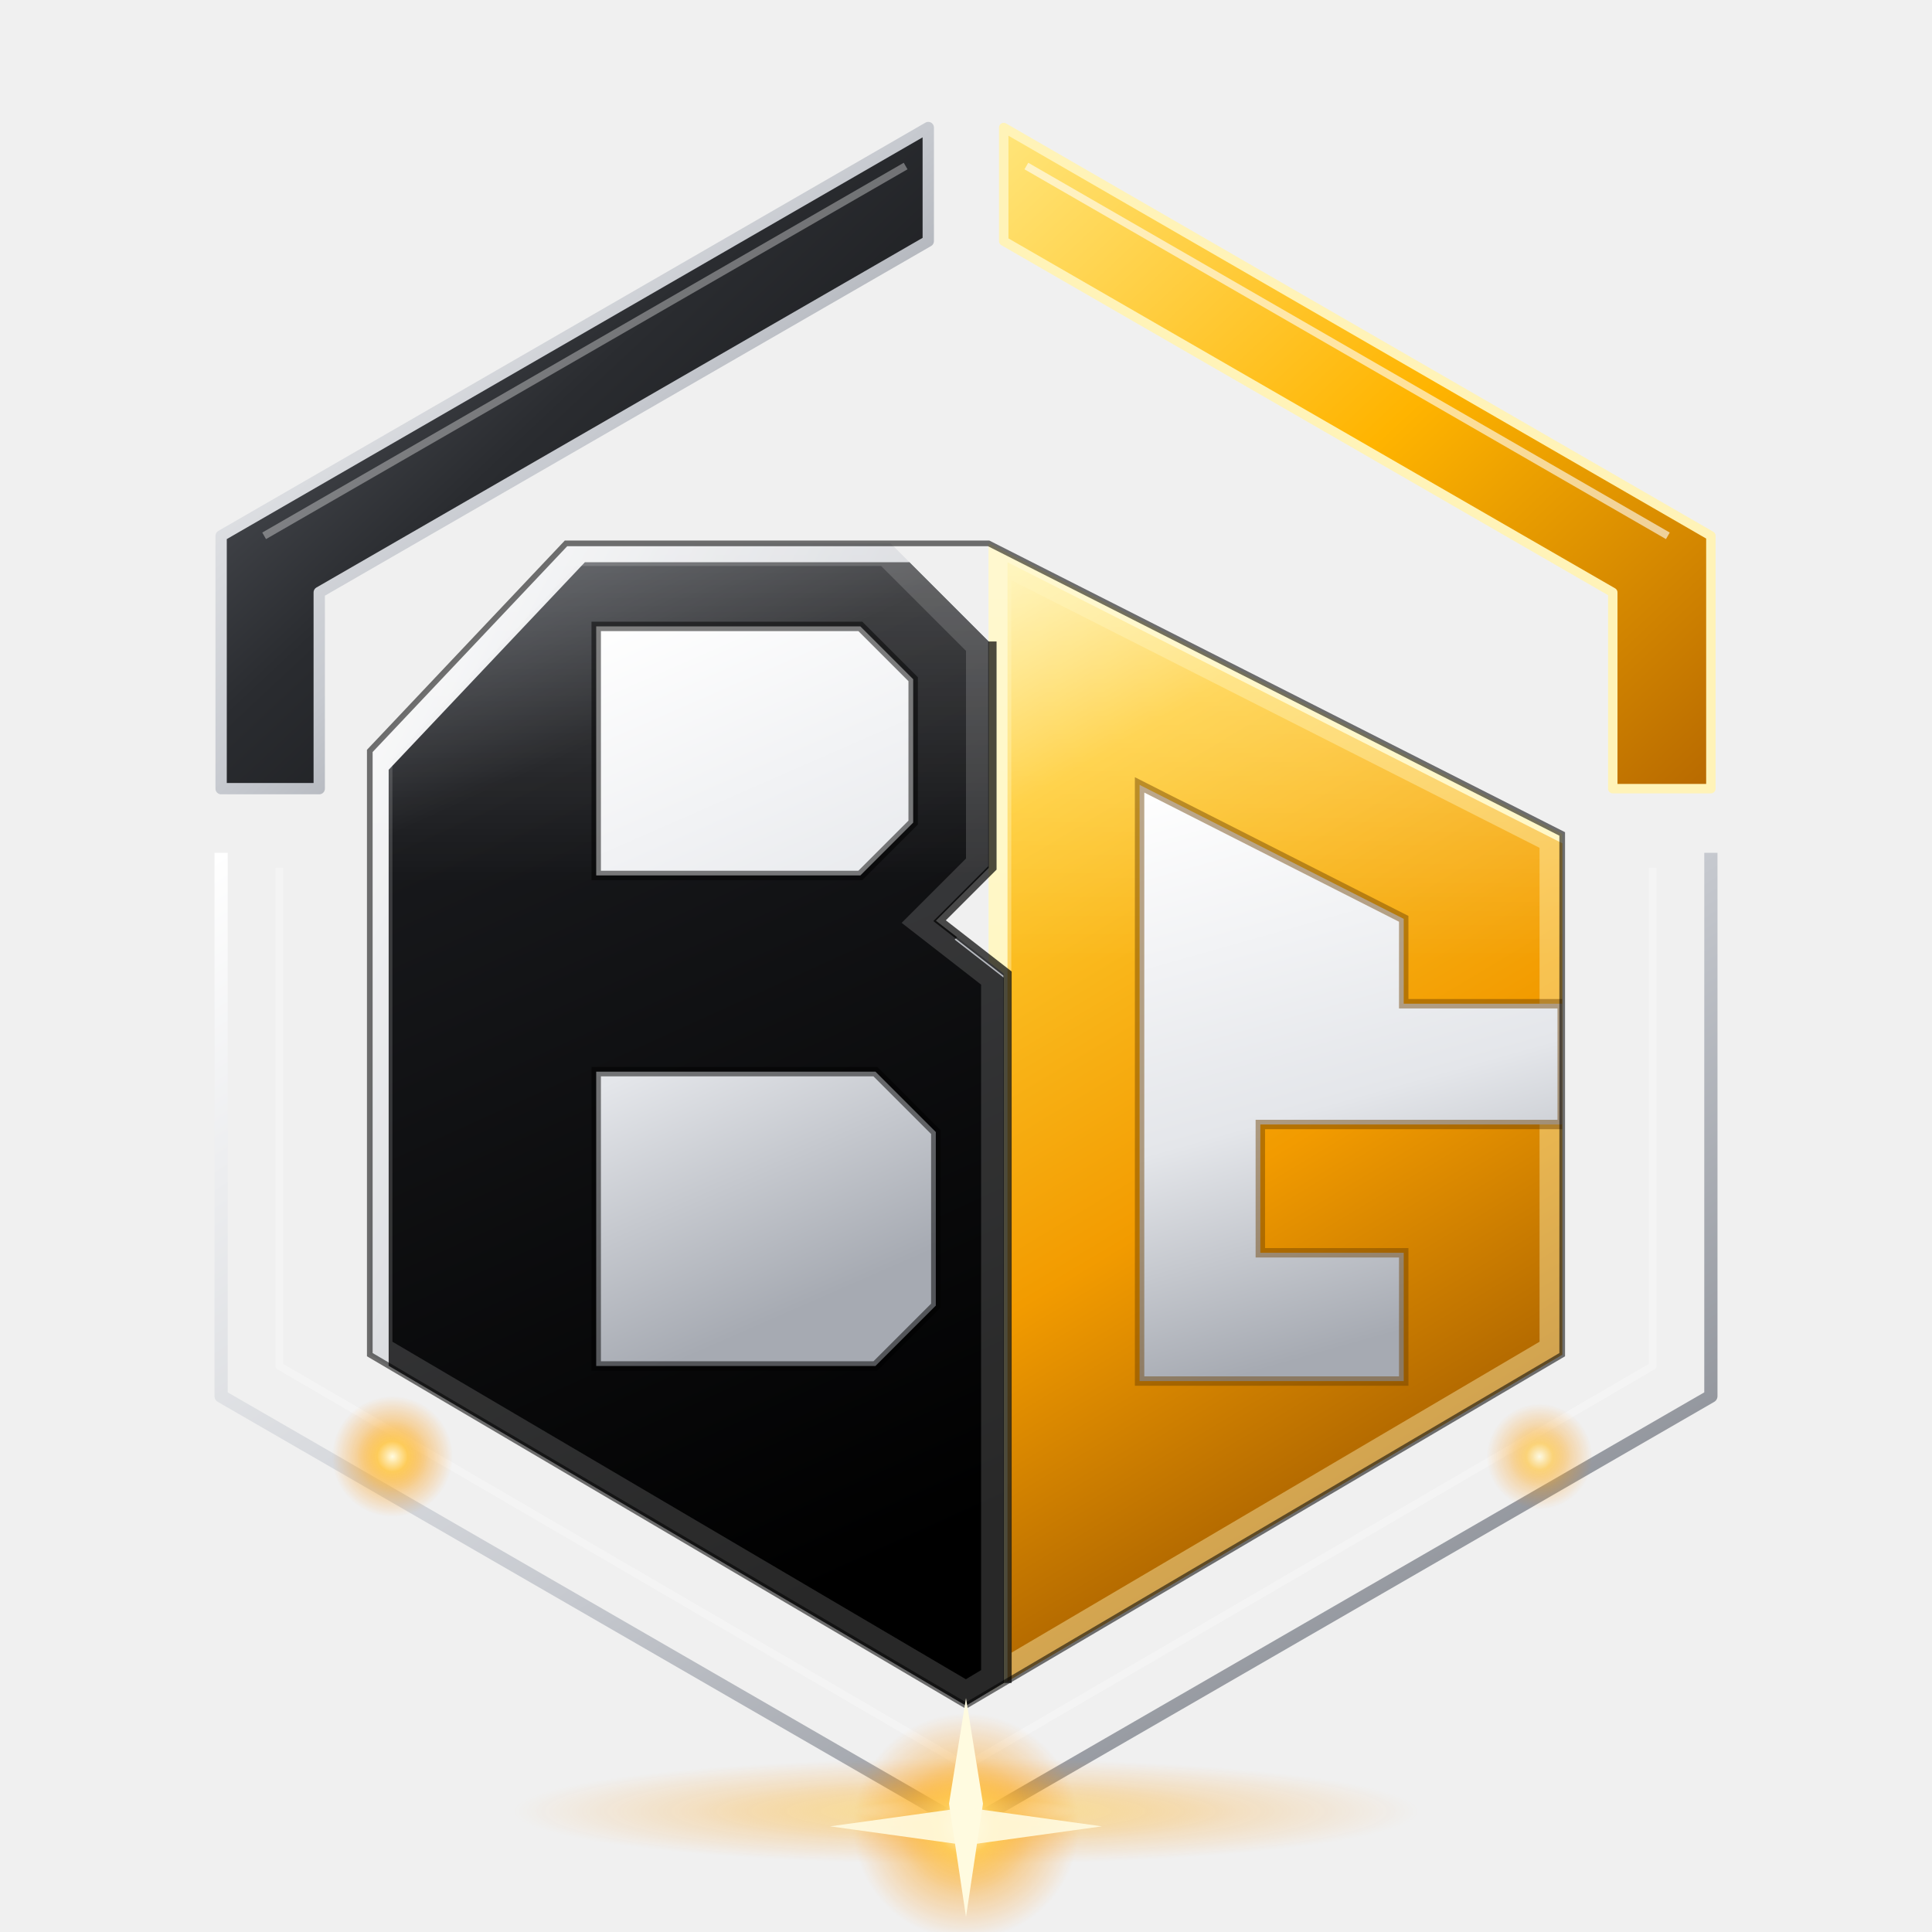
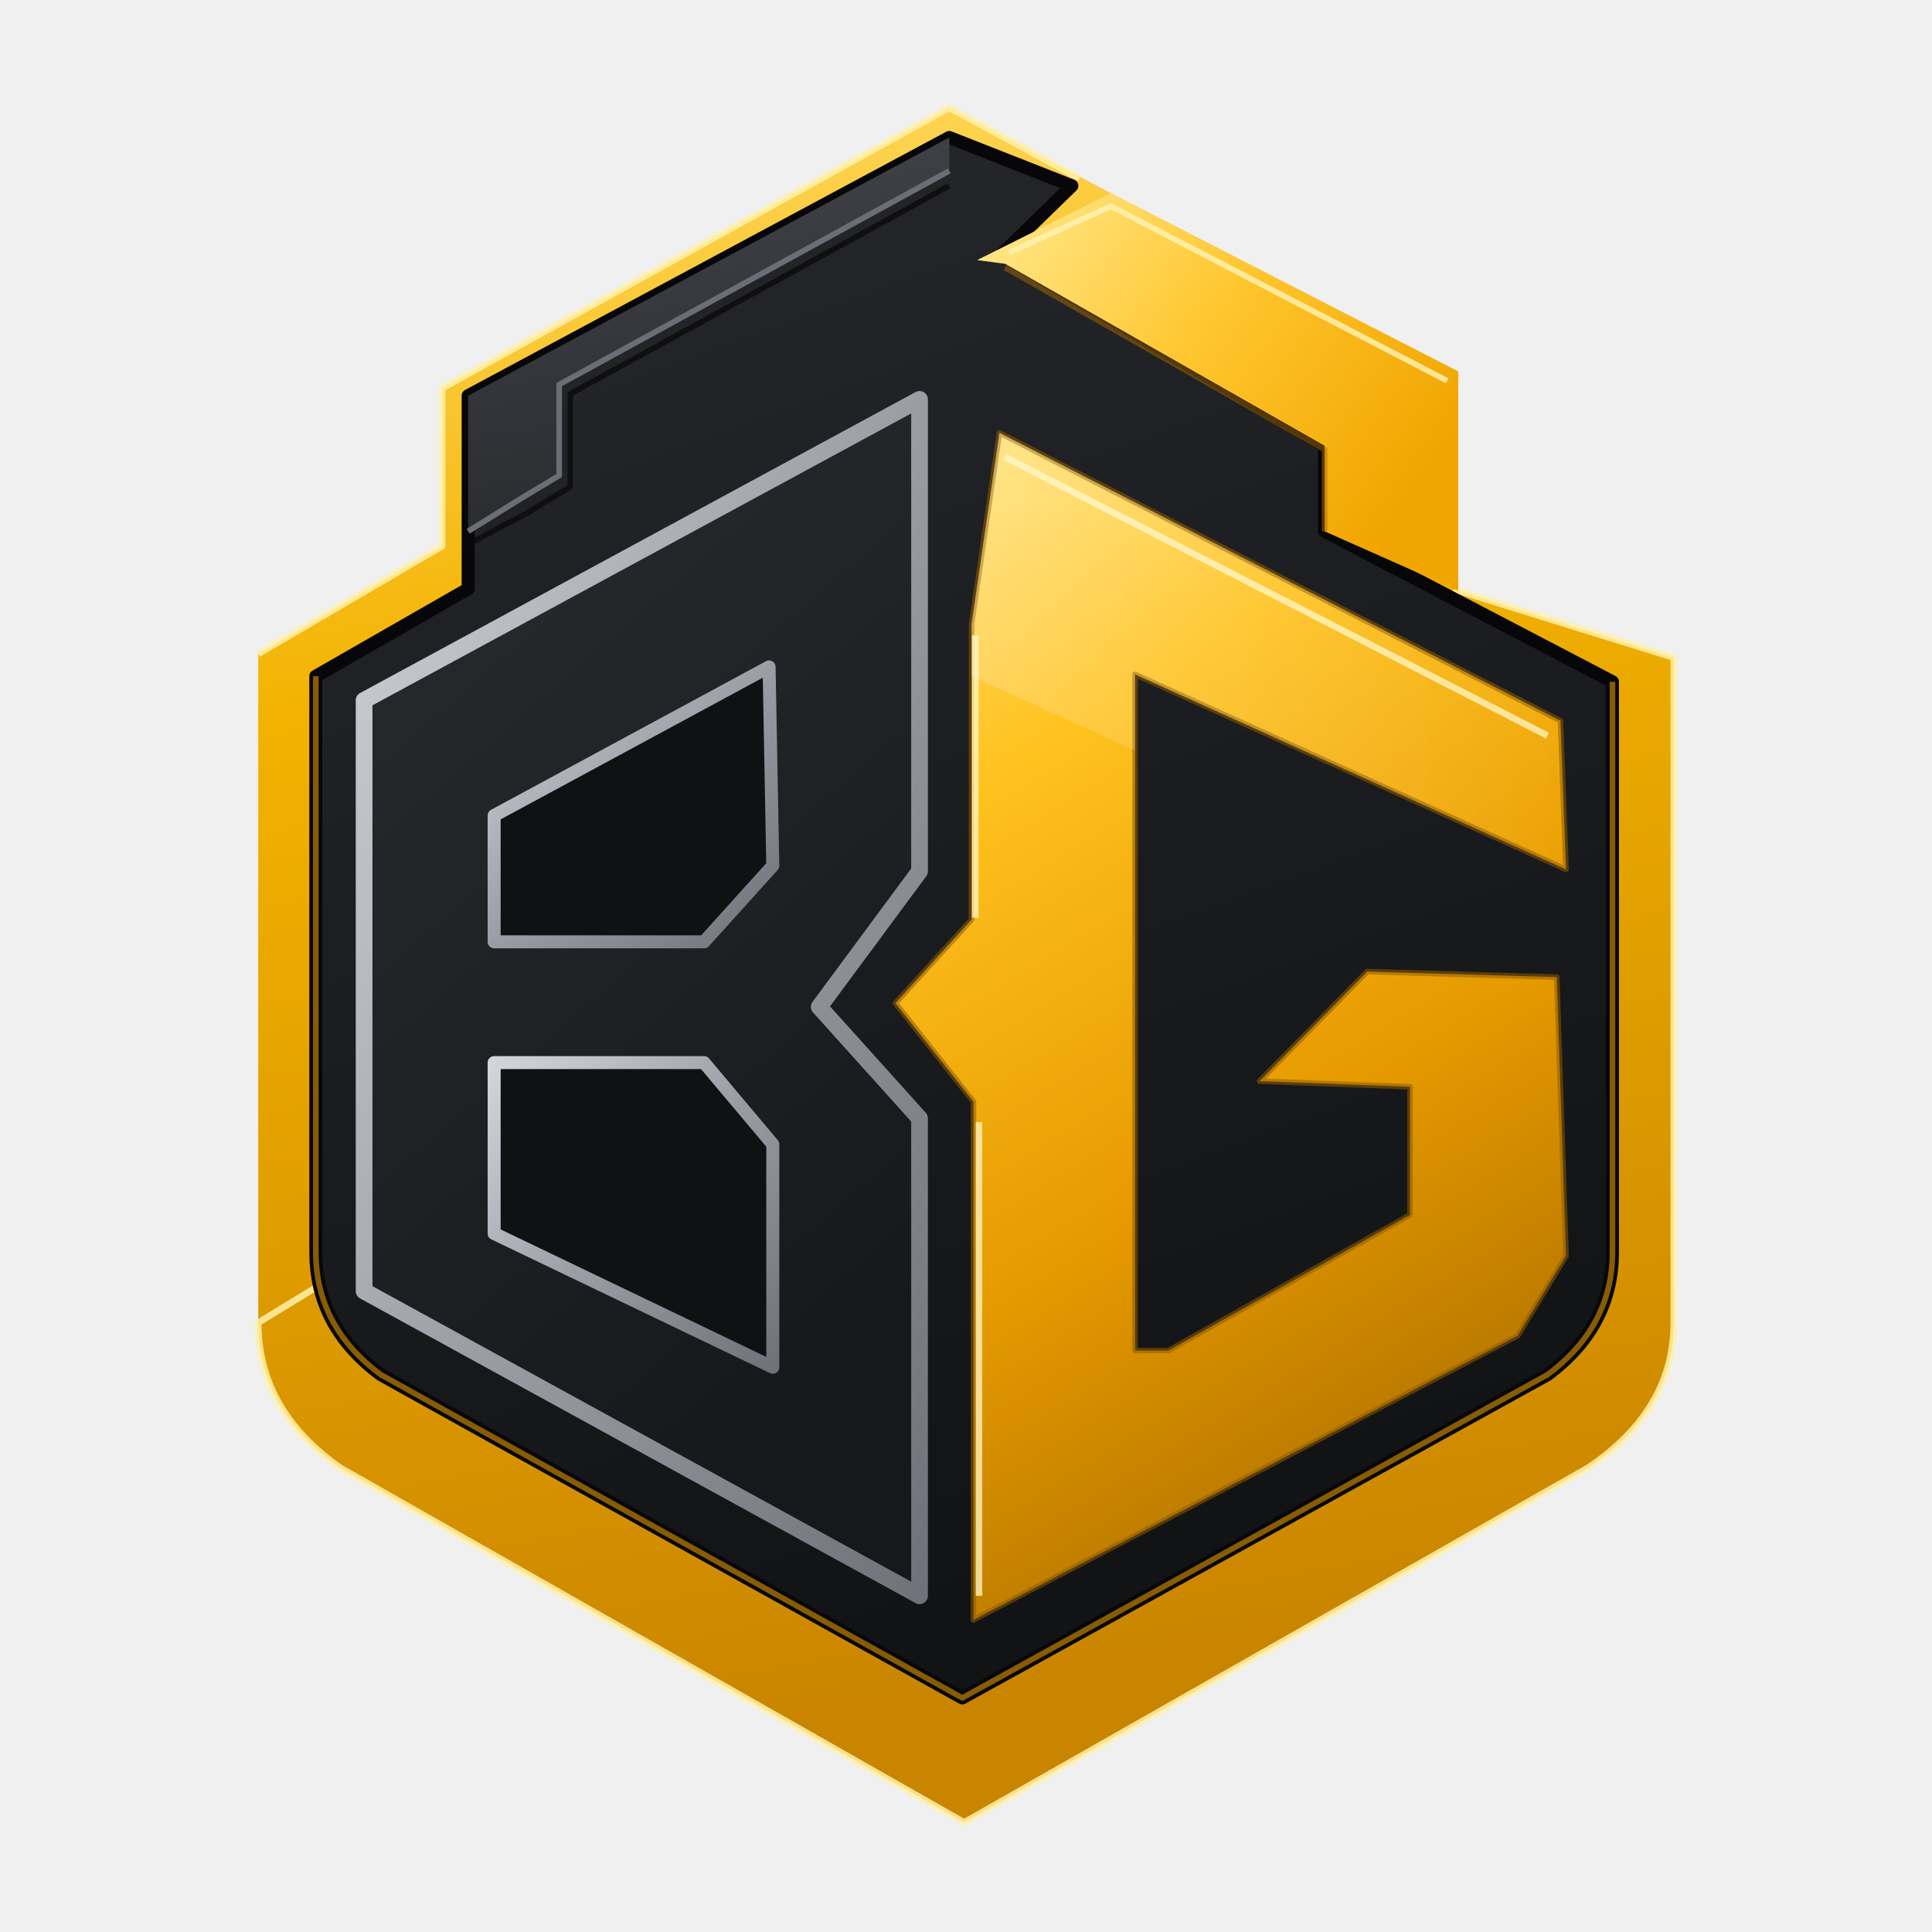
- <svg xmlns="http://www.w3.org/2000/svg" viewBox="0 0 512 512" role="img" aria-label="BASTO GYM">
+ <svg xmlns="http://www.w3.org/2000/svg" viewBox="-111 -24 1040 1040" role="img" aria-label="BASTO GYM">
  <defs>
-     <linearGradient id="gold" x1="0" y1="0" x2="0.3" y2="1">
-       <stop offset="0" stop-color="#FFF1A0" />
-       <stop offset="0.2" stop-color="#FFCB2E" />
-       <stop offset="0.6" stop-color="#F29B00" />
-       <stop offset="1" stop-color="#9A5600" />
+     <linearGradient id="gold" x1="0" y1="0" x2="0.35" y2="1">
+       <stop offset="0" stop-color="#FFE57F" />
+       <stop offset="0.3" stop-color="#FFC21F" />
+       <stop offset="0.7" stop-color="#E69A00" />
+       <stop offset="1" stop-color="#B87800" />
    </linearGradient>
-     <linearGradient id="goldBracket" x1="0" y1="0" x2="1" y2="1">
-       <stop offset="0" stop-color="#FFE57A" />
-       <stop offset="0.5" stop-color="#FFB400" />
-       <stop offset="1" stop-color="#B86A00" />
+     <linearGradient id="goldFrame" x1="0" y1="0" x2="0.15" y2="1">
+       <stop offset="0" stop-color="#FFDB63" />
+       <stop offset="0.35" stop-color="#F3B200" />
+       <stop offset="1" stop-color="#C98400" />
    </linearGradient>
-     <linearGradient id="black" x1="0" y1="0" x2="0.25" y2="1">
-       <stop offset="0" stop-color="#4d5056" />
-       <stop offset="0.22" stop-color="#18191c" />
-       <stop offset="1" stop-color="#000" />
+     <linearGradient id="goldBracket" x1="0" y1="0" x2="1" y2="0.6">
+       <stop offset="0" stop-color="#FFEB94" />
+       <stop offset="0.5" stop-color="#FFC62E" />
+       <stop offset="1" stop-color="#F0A500" />
    </linearGradient>
-     <linearGradient id="blackBracket" x1="0" y1="0" x2="1" y2="1">
-       <stop offset="0" stop-color="#6b6e75" />
-       <stop offset="0.45" stop-color="#2a2c30" />
-       <stop offset="1" stop-color="#0a0a0b" />
+     <linearGradient id="body" x1="0" y1="0" x2="0.3" y2="1">
+       <stop offset="0" stop-color="#26282c" />
+       <stop offset="1" stop-color="#121315" />
    </linearGradient>
-     <linearGradient id="silver" x1="0" y1="0" x2="1" y2="1">
-       <stop offset="0" stop-color="#FFFFFF" />
-       <stop offset="0.5" stop-color="#C6C9CF" />
-       <stop offset="1" stop-color="#6E727A" />
+     <linearGradient id="bFill" x1="0" y1="0" x2="0.4" y2="1">
+       <stop offset="0" stop-color="#2a2c30" />
+       <stop offset="1" stop-color="#17181b" />
    </linearGradient>
-     <linearGradient id="counter" x1="0" y1="0" x2="0.2" y2="1">
-       <stop offset="0" stop-color="#FFFFFF" />
-       <stop offset="0.6" stop-color="#E4E6EA" />
-       <stop offset="1" stop-color="#A6AAB2" />
+     <linearGradient id="steel" x1="0" y1="0" x2="1" y2="1">
+       <stop offset="0" stop-color="#D2D5DA" />
+       <stop offset="0.5" stop-color="#9A9DA4" />
+       <stop offset="1" stop-color="#6F7279" />
    </linearGradient>
-     <linearGradient id="gloss" x1="0" y1="0" x2="0" y2="1">
-       <stop offset="0" stop-color="#fff" stop-opacity="0.7" />
+     <linearGradient id="tab" x1="0" y1="0" x2="0.2" y2="1">
+       <stop offset="0" stop-color="#43454b" />
+       <stop offset="1" stop-color="#2a2c30" />
+     </linearGradient>
+     <linearGradient id="gloss" x1="0" y1="0" x2="1" y2="0">
+       <stop offset="0" stop-color="#fff" stop-opacity="0.55" />
      <stop offset="1" stop-color="#fff" stop-opacity="0" />
    </linearGradient>
-     <radialGradient id="plate" cx="0.5" cy="0.4" r="0.7">
-       <stop offset="0" stop-color="#26282c" />
-       <stop offset="1" stop-color="#070708" />
-     </radialGradient>
-     <radialGradient id="flare" cx="0.5" cy="0.5" r="0.5">
-       <stop offset="0" stop-color="#FFFBE0" stop-opacity="1" />
-       <stop offset="0.25" stop-color="#FFC84A" stop-opacity="0.9" />
-       <stop offset="0.6" stop-color="#FF9A00" stop-opacity="0.35" />
-       <stop offset="1" stop-color="#FF8A00" stop-opacity="0" />
-     </radialGradient>
-     <path id="body" d="M150 150 H262 L414 227 V365 L256 458 L98 365 V205 Z" />
-     <clipPath id="clipBody">
-       <use href="#body" />
-     </clipPath>
-     <path id="Bshape" fill-rule="evenodd" d="M150 150 H236 L262 176 V236 L248 250 L266 264 V452 L256 458 L98 365 V205 Z" />
-     <path id="Gshape" d="M262 150 L414 227 V365 L262 454.5 Z" />
-     <clipPath id="clipB">
-       <use href="#Bshape" />
-     </clipPath>
-     <clipPath id="clipG">
-       <use href="#Gshape" />
-     </clipPath>
-     <path id="Bc" d="M158 172 H228 L242 186 V224 L228 238 H158 Z M158 290 H232 L248 306 V352 L232 368 H158 Z" />
-     <path id="Gc" d="M302 214 L372 249.5 V272 H414 V304 H334 V338 H372 V372 H302 Z" />
  </defs>
-   <g transform="translate(0 -6)">
-     <path id="bkL" d="M58.6 215 V148 L246 39.8 V69.9 L84.6 163 V215 Z" fill="url(#blackBracket)" stroke="url(#silver)" stroke-width="3" stroke-linejoin="round" />
-     <path id="bkR" d="M453.4 215 V148 L266 39.8 V69.9 L427.4 163 V215 Z" fill="url(#goldBracket)" stroke="#FFF3B8" stroke-width="2.5" stroke-linejoin="round" />
-     <path d="M70 148 L240 50" stroke="#fff" stroke-opacity="0.35" stroke-width="2" fill="none" />
-     <path d="M442 148 L272 50" stroke="#fff" stroke-opacity="0.6" stroke-width="2" fill="none" />
-     <path d="M58.6 232 V376 L256 490 L453.4 376 V232" fill="none" stroke="url(#silver)" stroke-width="3.5" stroke-linejoin="round" />
-     <path d="M74 236 V368 L256 474 L438 368 V236" fill="none" stroke="#fff" stroke-opacity="0.28" stroke-width="2" stroke-linejoin="round" />
-     <use href="#Gshape" fill="#FFF8C9" />
-     <g clip-path="url(#clipG)">
-       <use href="#Gshape" fill="url(#gold)" transform="translate(5 5)" />
-       <rect x="262" y="150" width="160" height="110" fill="url(#gloss)" opacity="0.5" />
-       <use href="#Gshape" fill="none" stroke="#FFF6C0" stroke-opacity="0.42" stroke-width="12" />
-       <use href="#Gc" fill="url(#counter)" />
-       <use href="#Gc" fill="none" stroke="#6b3f00" stroke-opacity="0.45" stroke-width="2.5" />
-     </g>
-     <use href="#Bshape" fill="url(#silver)" fill-rule="evenodd" />
-     <g clip-path="url(#clipB)">
-       <use href="#Bshape" fill="url(#black)" fill-rule="evenodd" transform="translate(5 5)" />
-       <rect x="98" y="150" width="170" height="90" fill="url(#gloss)" opacity="0.3" />
-       <use href="#Bshape" fill="none" stroke="#fff" stroke-opacity="0.16" stroke-width="12" fill-rule="evenodd" />
-       <use href="#Bc" fill="url(#counter)" />
-       <use href="#Bc" fill="none" stroke="#000" stroke-opacity="0.5" stroke-width="2.5" />
-     </g>
-     <path d="M263 176 V236 L249 250 L267 264 V452" fill="none" stroke="#000" stroke-opacity="0.7" stroke-width="2.2" />
-     <use href="#body" fill="none" stroke="#000" stroke-opacity="0.55" stroke-width="1.5" />
-     <g>
-       <ellipse cx="256" cy="486" rx="120" ry="14" fill="url(#flare)" opacity="0.55" />
-       <circle cx="256" cy="490" r="30" fill="url(#flare)" />
-       <path d="M256 456 L260.5 484 L256 514 L251.5 484 Z" fill="#FFFBE0" />
-       <path d="M220 490 L256 485 L292 490 L256 495 Z" fill="#FFFBE0" opacity="0.9" />
-       <circle cx="104" cy="392" r="16" fill="url(#flare)" />
-       <circle cx="408" cy="392" r="14" fill="url(#flare)" opacity="0.8" />
-     </g>
-   </g>
+   <path fill="url(#goldFrame)" d="M28 328 L127 270 L127 185 L400 34 L487 80 L674 176 L674 294 L790 330 V688 Q790 735 744 766 L408 957 L72 766 Q28 735 28 688 Z" />
+   <path fill="none" stroke="#FFF1A8" stroke-opacity="0.85" stroke-width="3.5" stroke-linejoin="round" d="M28 328 L127 270 L127 185 L400 34 L470 72 M674 294 L790 330 V688 Q790 735 744 766 L408 957 L72 766 Q28 735 28 688 Z" />
+   <path fill="url(#body)" stroke="#07070a" stroke-width="7" stroke-linejoin="round" d="M59 340 L141 293 V189 L400 50 L466 76 L428 113 L602 216 V262 L757 343 V650 Q757 690 722 716 L407 890 L94 716 Q59 690 59 650 Z" />
+   <path fill="none" stroke="#B27800" stroke-opacity="0.75" stroke-width="3" stroke-linejoin="round" d="M59 340 V650 Q59 690 94 716 L407 890 L722 716 Q757 690 757 650 V343" />
+   <path fill="url(#tab)" d="M141 189 L400 50 L400 68 L190 183 V232 L170 244 L141 262 Z" />
+   <path fill="none" stroke="#6b6e75" stroke-width="3" stroke-linejoin="round" d="M141 262 L170 244 L190 232 V183 L400 68" />
+   <path fill="none" stroke="#0a0a0b" stroke-opacity="0.8" stroke-width="3" stroke-linejoin="round" d="M141 269 L173 252 L196 238 V188 L400 76" />
+   <path fill="url(#goldBracket)" d="M415 116 L487 80 L674 176 V294 L602 262 V216 L430 118 Z" />
+   <path fill="none" stroke="#FFF3B5" stroke-opacity="0.8" stroke-width="3" stroke-linejoin="round" d="M432 112 L487 87 L668 181" />
+   <path fill="none" stroke="#A66A00" stroke-opacity="0.5" stroke-width="3" d="M430 120 L602 218 V262" />
+   <path fill="url(#bFill)" stroke="url(#steel)" stroke-width="9" stroke-linejoin="round" d="M384 191 V445 L330 518 L384 578 V835 L85 671 V353 Z" />
+   <path fill="#101113" stroke="url(#steel)" stroke-width="7" stroke-linejoin="round" d="M155 415 L303 335 L305 442 L268 483 H155 Z" />
+   <path fill="#101113" stroke="url(#steel)" stroke-width="7" stroke-linejoin="round" d="M155 548 H268 L305 592 V712 L155 640 Z" />
+   <path fill="url(#gold)" stroke="#8F5C00" stroke-opacity="0.55" stroke-width="3" stroke-linejoin="round" d="M427 209 L729 364 L732 444 L500 339 V703 H518 L648 630 V561 L567 558 L625 499 L727 502 L732 652 L706 695 L413 848 V569 L371 516 L412 471 V312 Z" />
+   <path fill="none" stroke="#FFF6C4" stroke-opacity="0.75" stroke-width="3.5" stroke-linejoin="round" d="M430 222 L722 372 M414 318 V470 M416 580 V835" />
+   <path fill="url(#gloss)" opacity="0.35" d="M427 209 L729 364 L732 444 L500 339 L500 380 L412 340 V312 Z" />
</svg>
